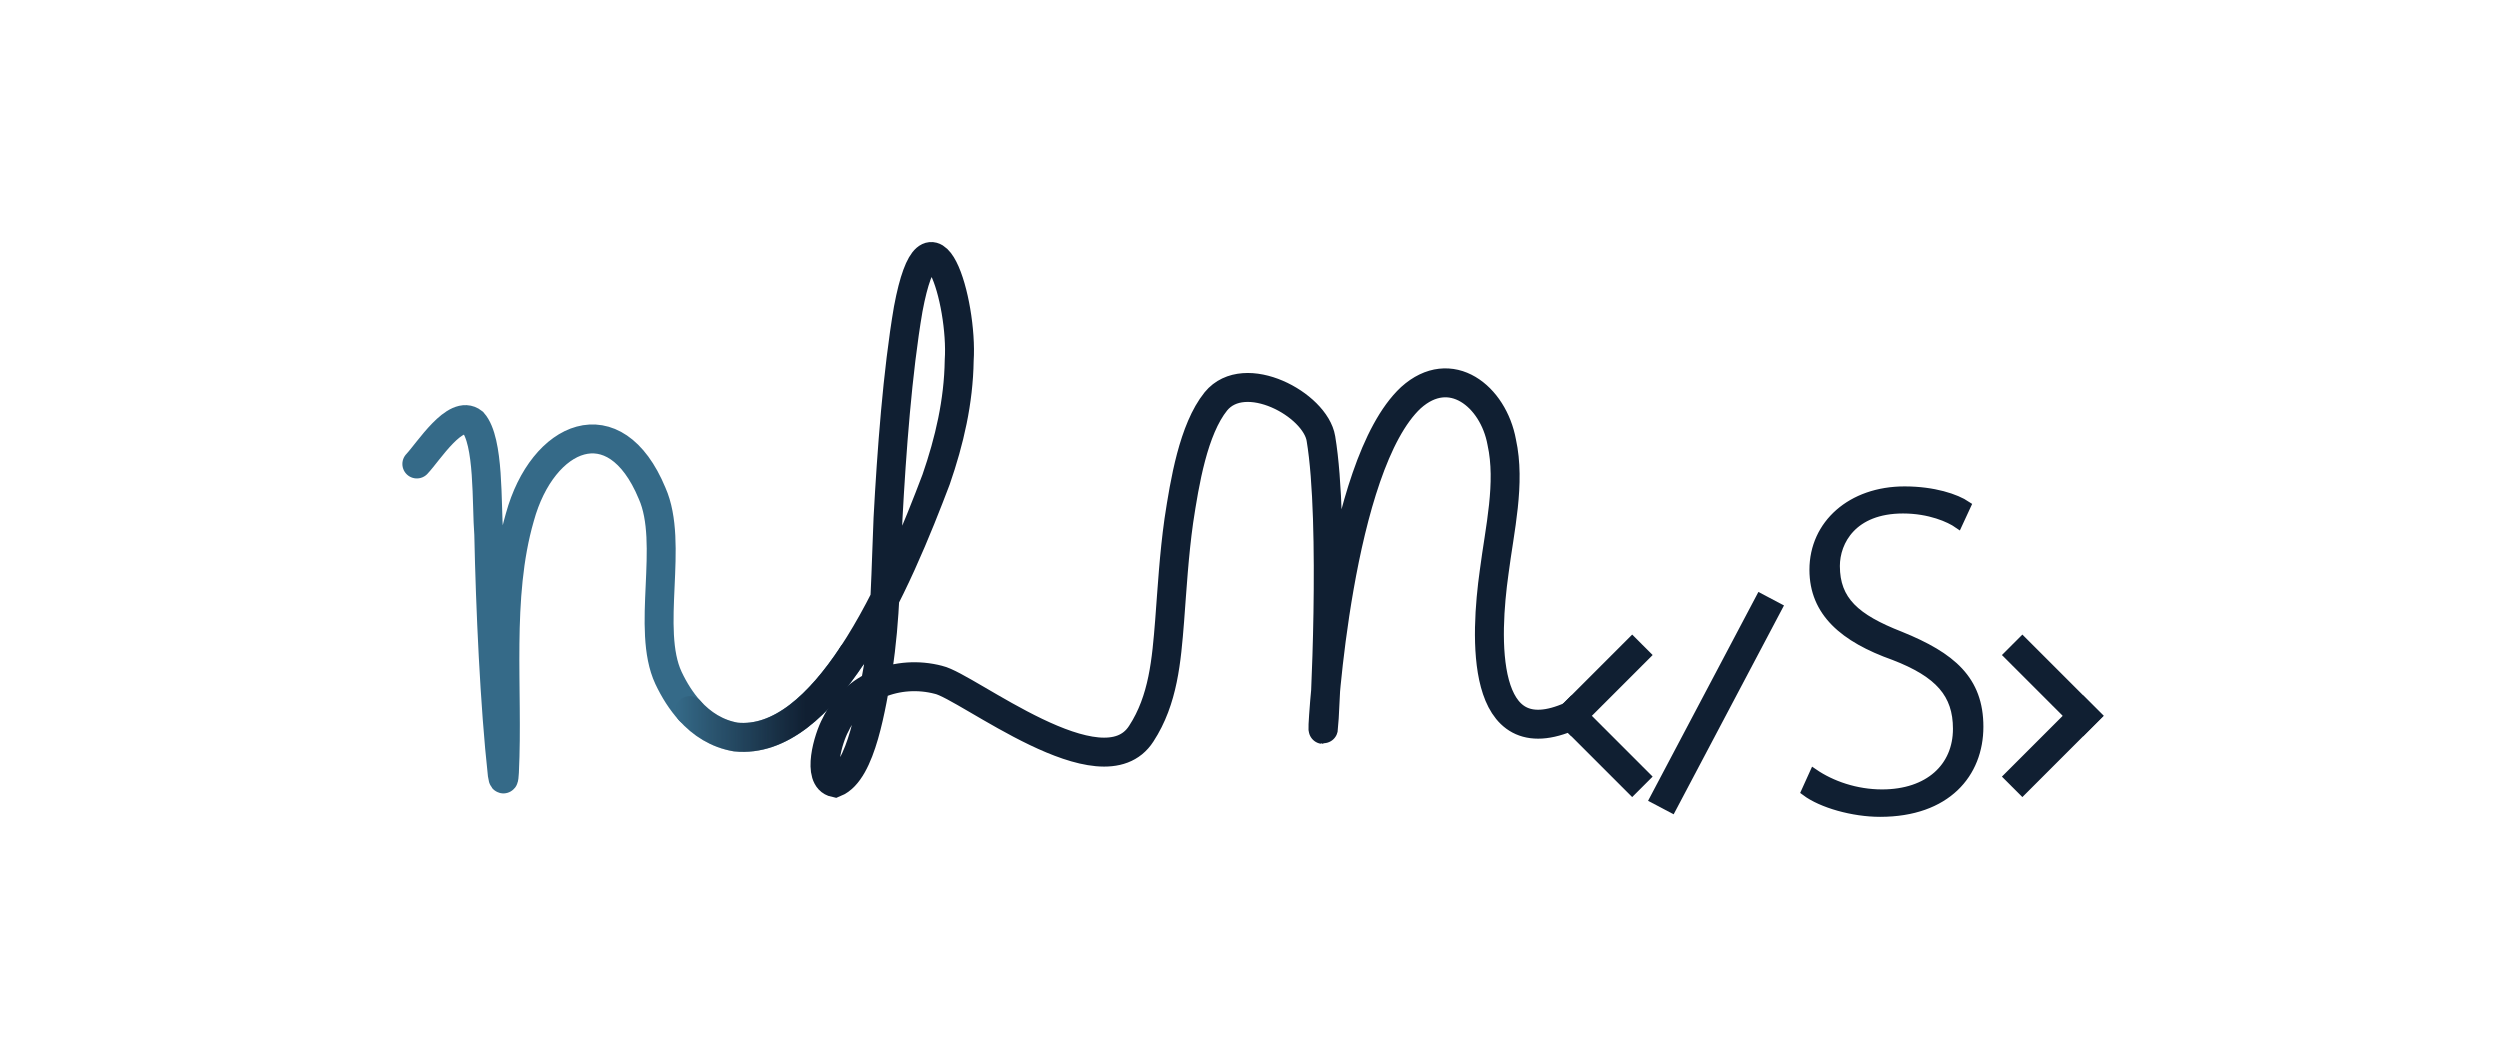
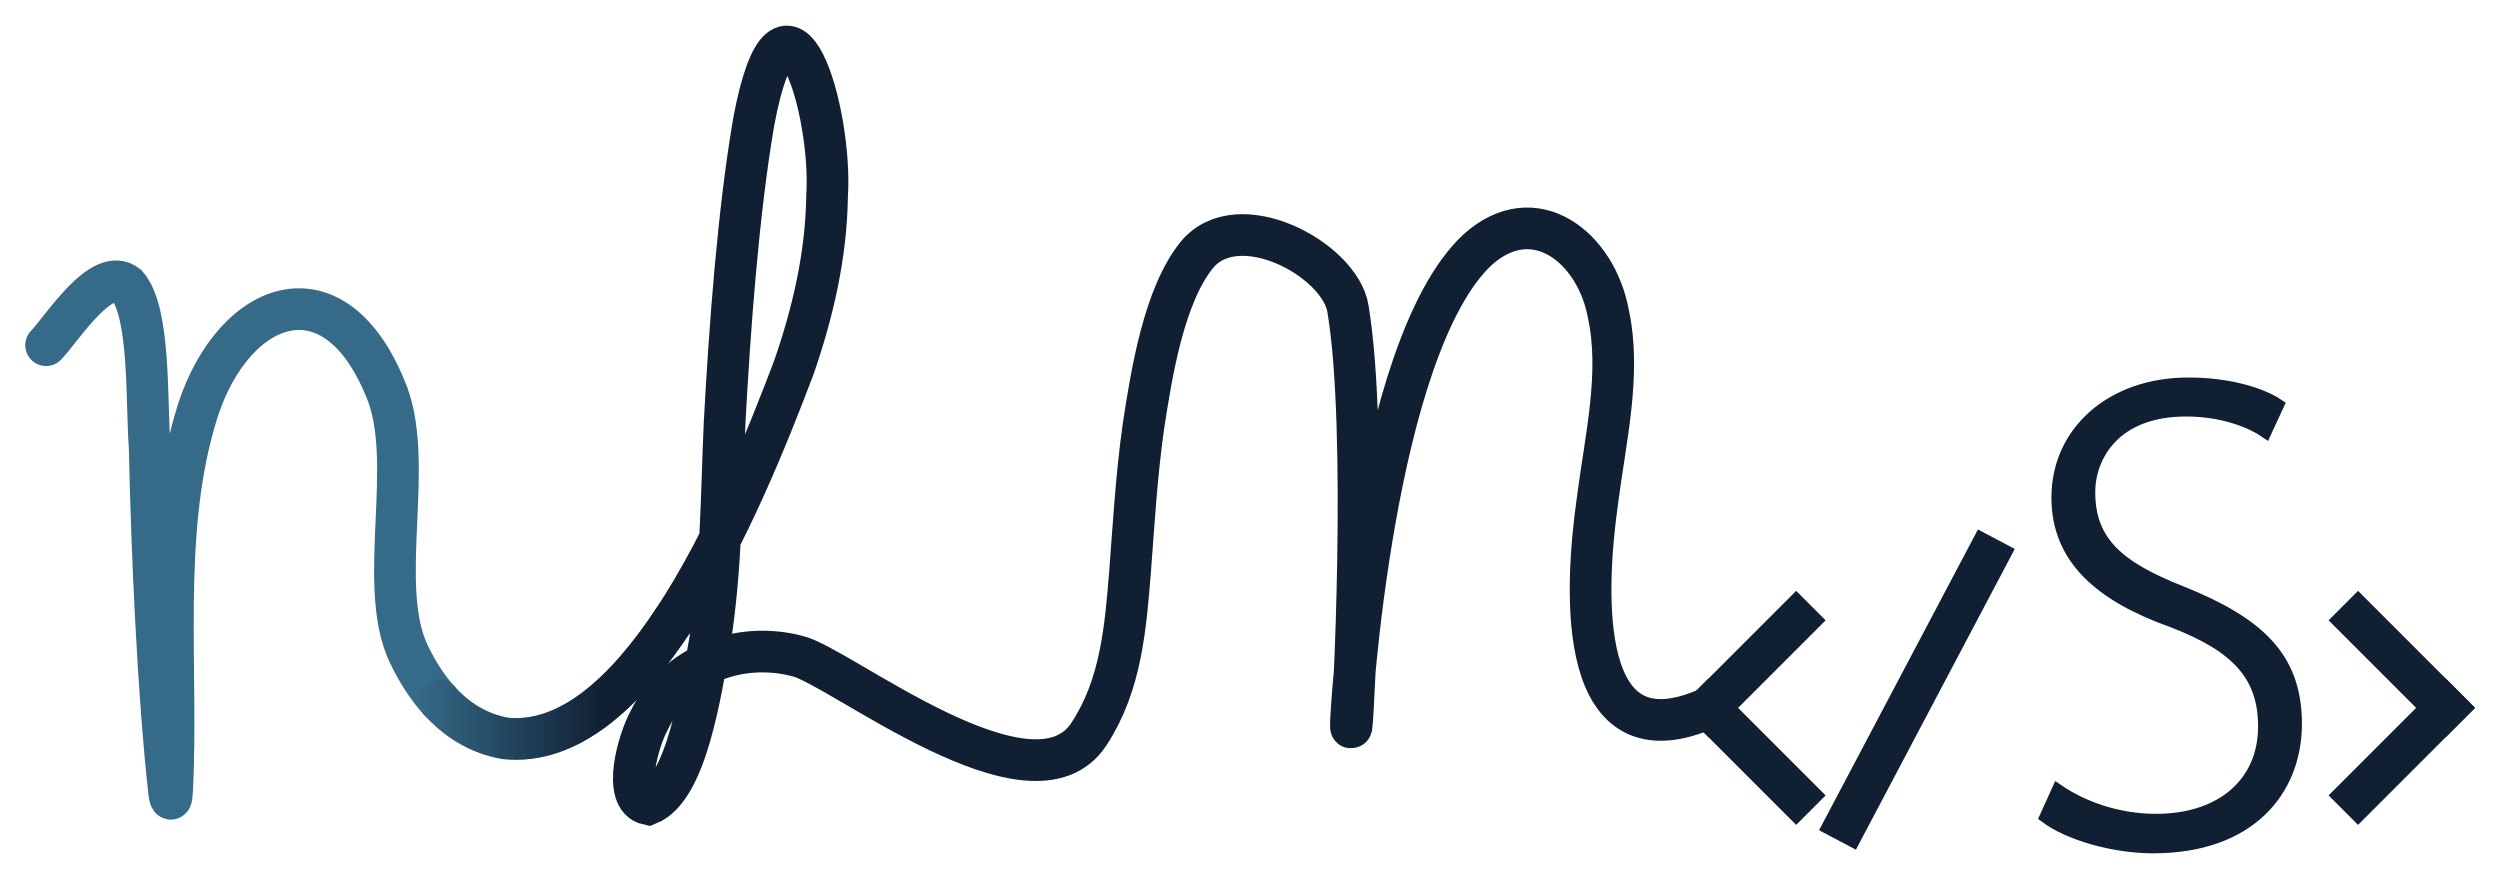
- <svg xmlns="http://www.w3.org/2000/svg" id="small_logo" data-name="small logo" viewBox="0 0 864 360">
+ <svg xmlns="http://www.w3.org/2000/svg" id="small_logo" data-name="small logo" viewBox="133 77.5 600 210.7">
  <defs>
    <style>
      .cls-1 {
        stroke: url(#linear-gradient);
      }

      .cls-1, .cls-2, .cls-3, .cls-4, .cls-5 {
        stroke-miterlimit: 10;
      }

      .cls-1, .cls-3, .cls-4, .cls-5 {
        fill: none;
        stroke-width: 10px;
      }

      .cls-1, .cls-3, .cls-5 {
        stroke-linecap: round;
      }

      .cls-2 {
        fill: #101f32;
        stroke-width: 3px;
      }

      .cls-2, .cls-3, .cls-4 {
        stroke: #101f32;
      }

      .cls-4 {
        stroke-linecap: square;
      }

      .cls-5 {
        stroke: #356a88;
      }
    </style>
    <linearGradient id="linear-gradient" x1="233.35" y1="240.61" x2="299.59" y2="240.61" gradientUnits="userSpaceOnUse">
      <stop offset="0" stop-color="#101f32" stop-opacity="0" />
      <stop offset=".68" stop-color="#101f32" />
    </linearGradient>
  </defs>
  <g id="Layer_2_copy_3" data-name="Layer 2 copy 3">
    <g>
      <g>
        <path class="cls-5" d="M238.35,245.57c4.21,4.67,9.47,8.03,15.96,9.15,15.33,1.53,28.95-11.22,40.28-28.34" />
        <path class="cls-5" d="M144.06,160.35c3.97-4.17,13.35-19.21,19.41-14.4,5.69,6.45,4.61,28.16,5.45,38.79.53,25.44,2.02,58.88,4.67,82.92.34,2.3.59,2.03.74-.79,1.4-28.72-2.68-60.35,5.33-88.11,7.82-28.53,32.81-39.39,45.71-8.27,7.69,17.32-2.18,46.98,5.65,63.78,1.98,4.19,4.41,8.07,7.35,11.32" />
      </g>
      <g>
        <line class="cls-4" x1="543.07" y1="247.39" x2="564.08" y2="226.38" />
        <path class="cls-3" d="M294.59,226.38c12.86-19.43,22.79-44.49,28.94-60.7,4.59-13.27,7.76-26.89,7.97-41.13,1.33-20-9.93-58.9-17.62-17.74-3.72,21.74-5.75,49.42-6.98,72.31-.79,17.57-.74,34.54-3.51,52.23-2.2,11.85-5.51,35.43-14.82,39.18-6.51-1.39-2.28-15.62.21-20.08,6.34-13.35,21.57-19.17,35.57-15.5,9.89,2.2,56.61,39.63,70.08,18.59,7.62-11.68,8.7-25.35,9.8-39.05.85-11.15,1.51-22.67,3.17-34.51,2.01-13.25,5-31.56,12.82-41.28,9.95-12.08,34.37,1.07,36.29,12.87,4.88,29.19,1.3,97.79.87,100.29-.09.33-.15.33-.18-.02-.18-1.83,5.24-90.89,30.4-114.39,13.72-12.37,28.51-.5,31.4,15.36,3.11,14.23-.69,29.89-2.62,44.9-3.13,22.24-5.09,63.93,26.7,49.67" />
        <path class="cls-1" d="M238.35,245.57c4.21,4.67,9.47,8.03,15.96,9.15,15.33,1.53,28.95-11.22,40.28-28.34" />
        <line class="cls-4" x1="543.07" y1="247.39" x2="564.08" y2="268.4" />
        <line class="cls-4" x1="719.94" y1="247.39" x2="698.93" y2="226.38" />
        <line class="cls-4" x1="719.94" y1="247.39" x2="698.93" y2="268.4" />
        <line class="cls-4" x1="576.33" y1="274.67" x2="609.79" y2="211.33" />
        <path class="cls-2" d="M626.88,267.2c6.08,4.16,14.52,7.12,23.56,7.12,16.12,0,26-9.16,26-22.44,0-12.08-6.28-19.2-21.84-25.2-17.36-6.16-27.76-15.08-27.76-29.76,0-15.8,13.04-27.32,31.36-27.32,10.12,0,17.8,2.6,21.48,5.08l-2.96,6.4c-2.92-2.04-9.8-5.12-19.04-5.12-17.4,0-23.32,11.16-23.32,19.64,0,11.96,6.92,18.08,22.36,24.12,17.8,7.2,27.24,15.28,27.24,31.44s-11.2,29.64-34.2,29.64c-9.32,0-20.16-3.04-25.76-7.24l2.88-6.36Z" />
      </g>
    </g>
  </g>
</svg>
